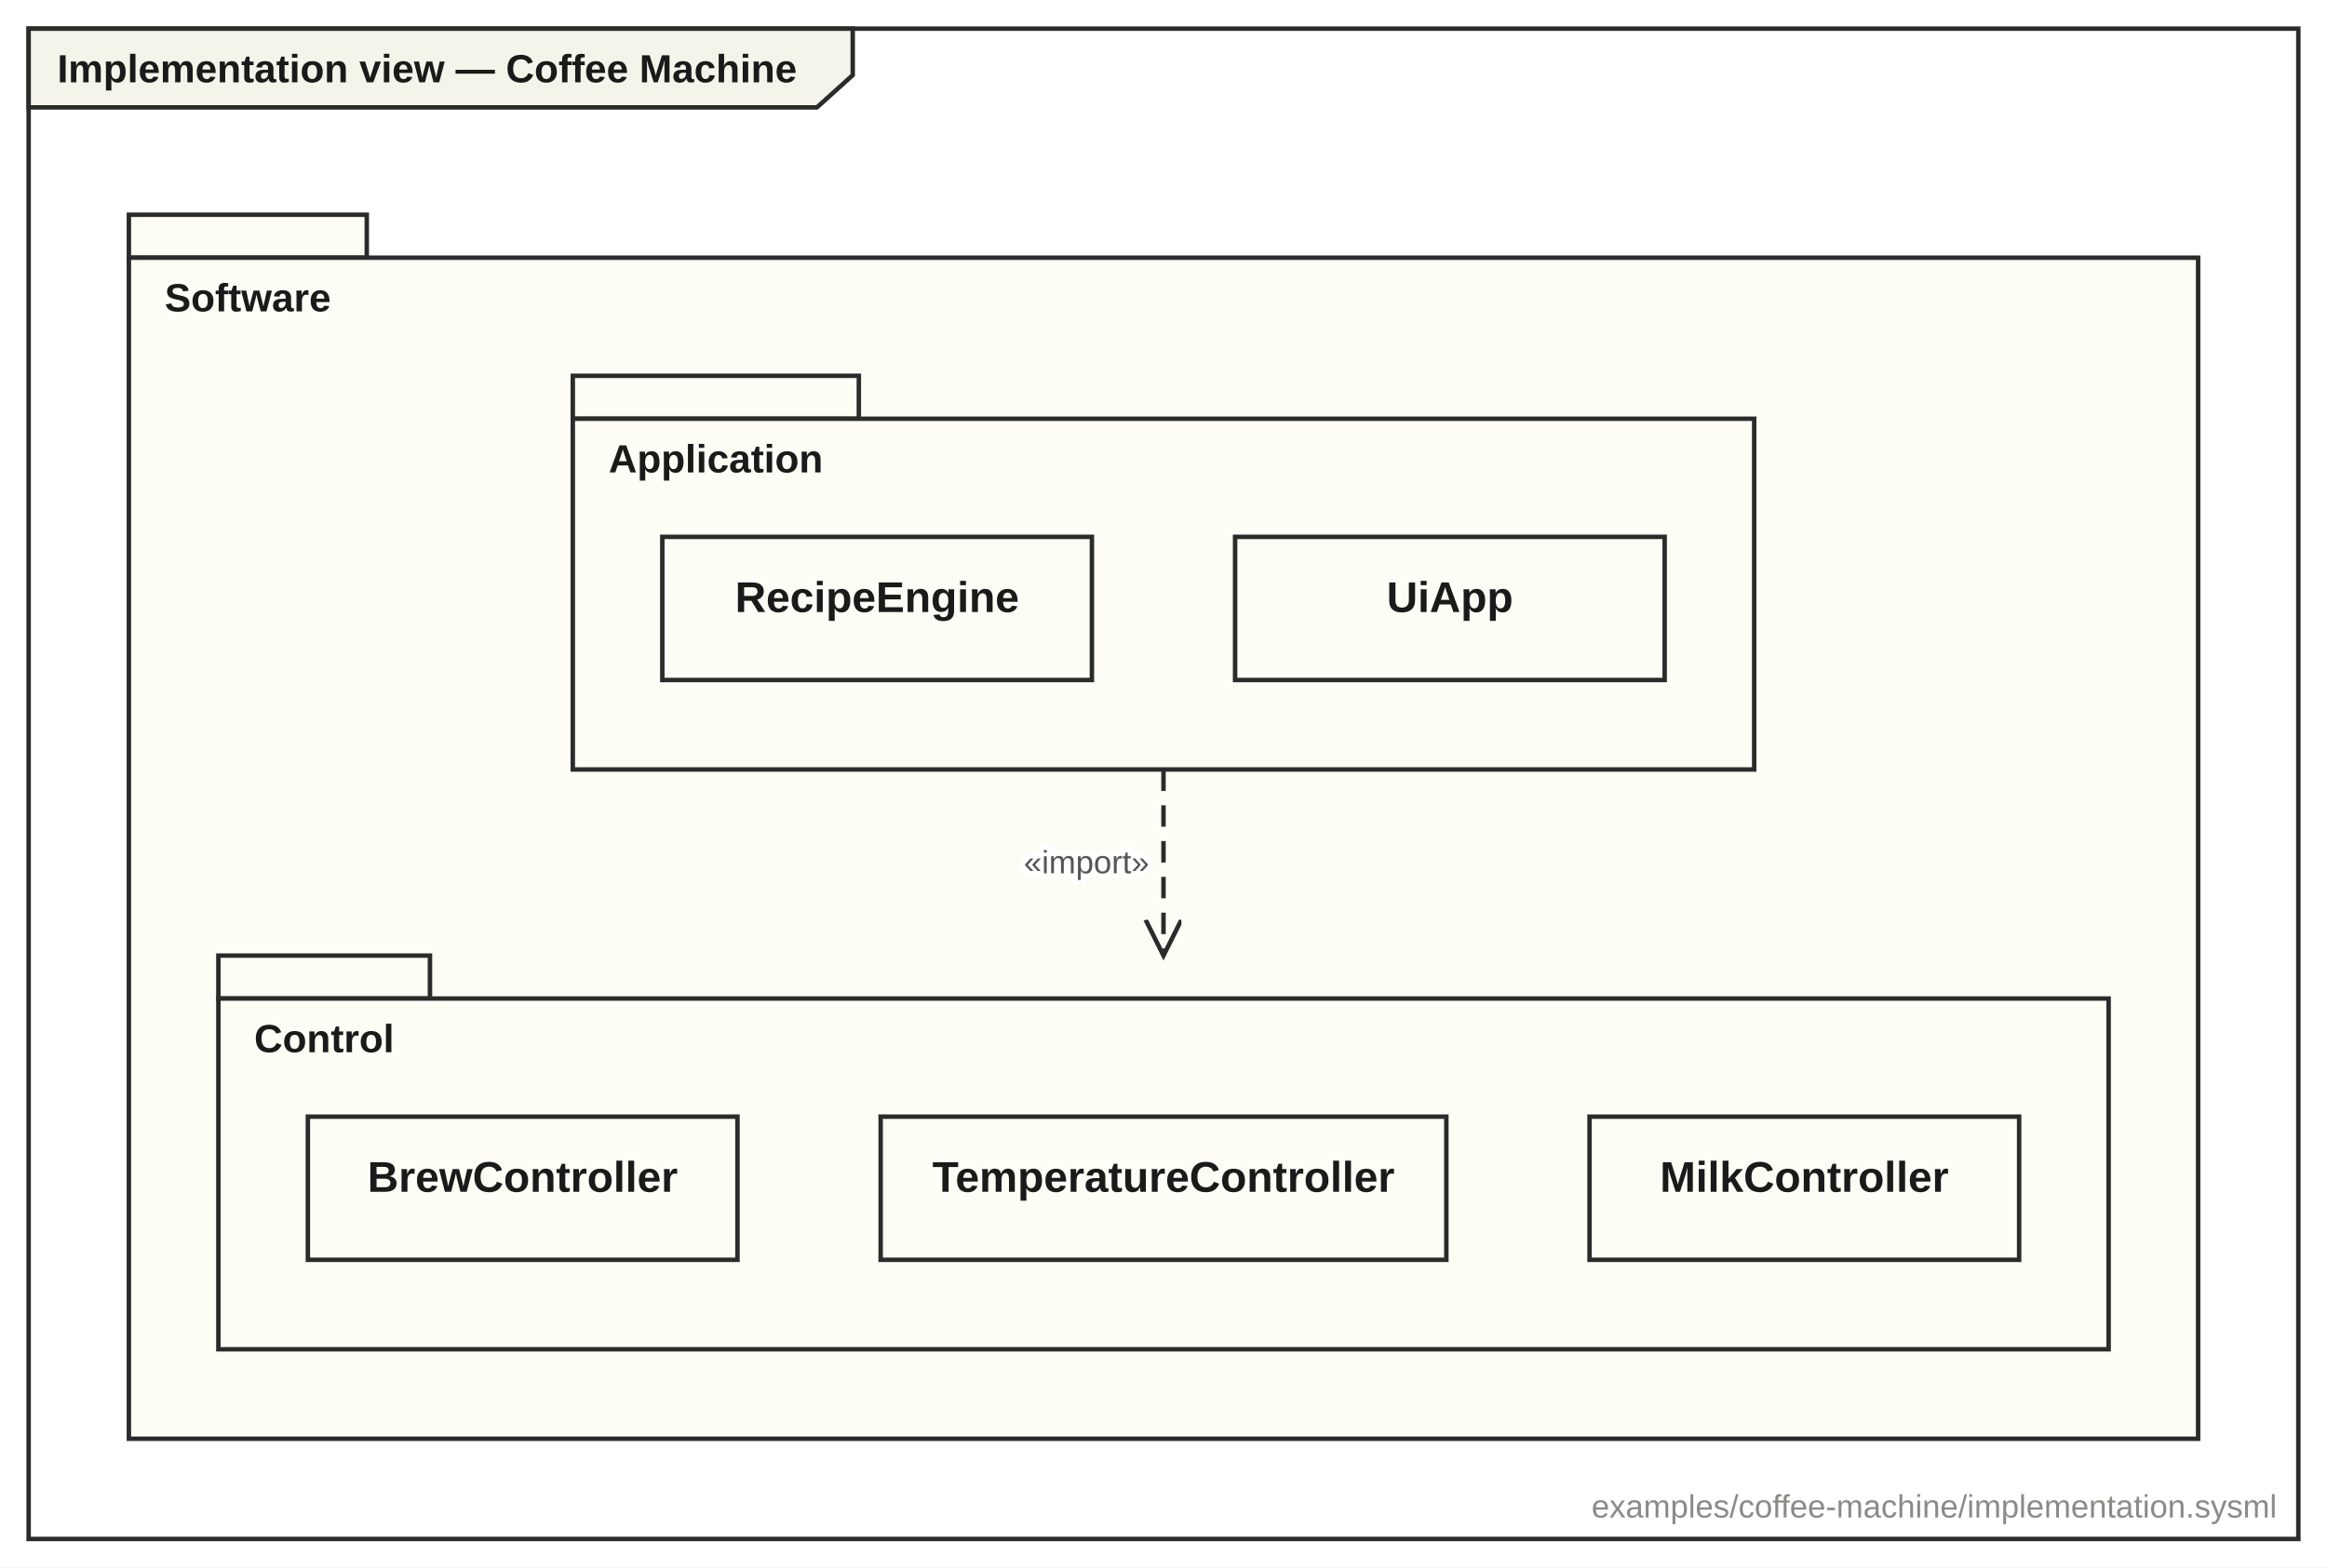
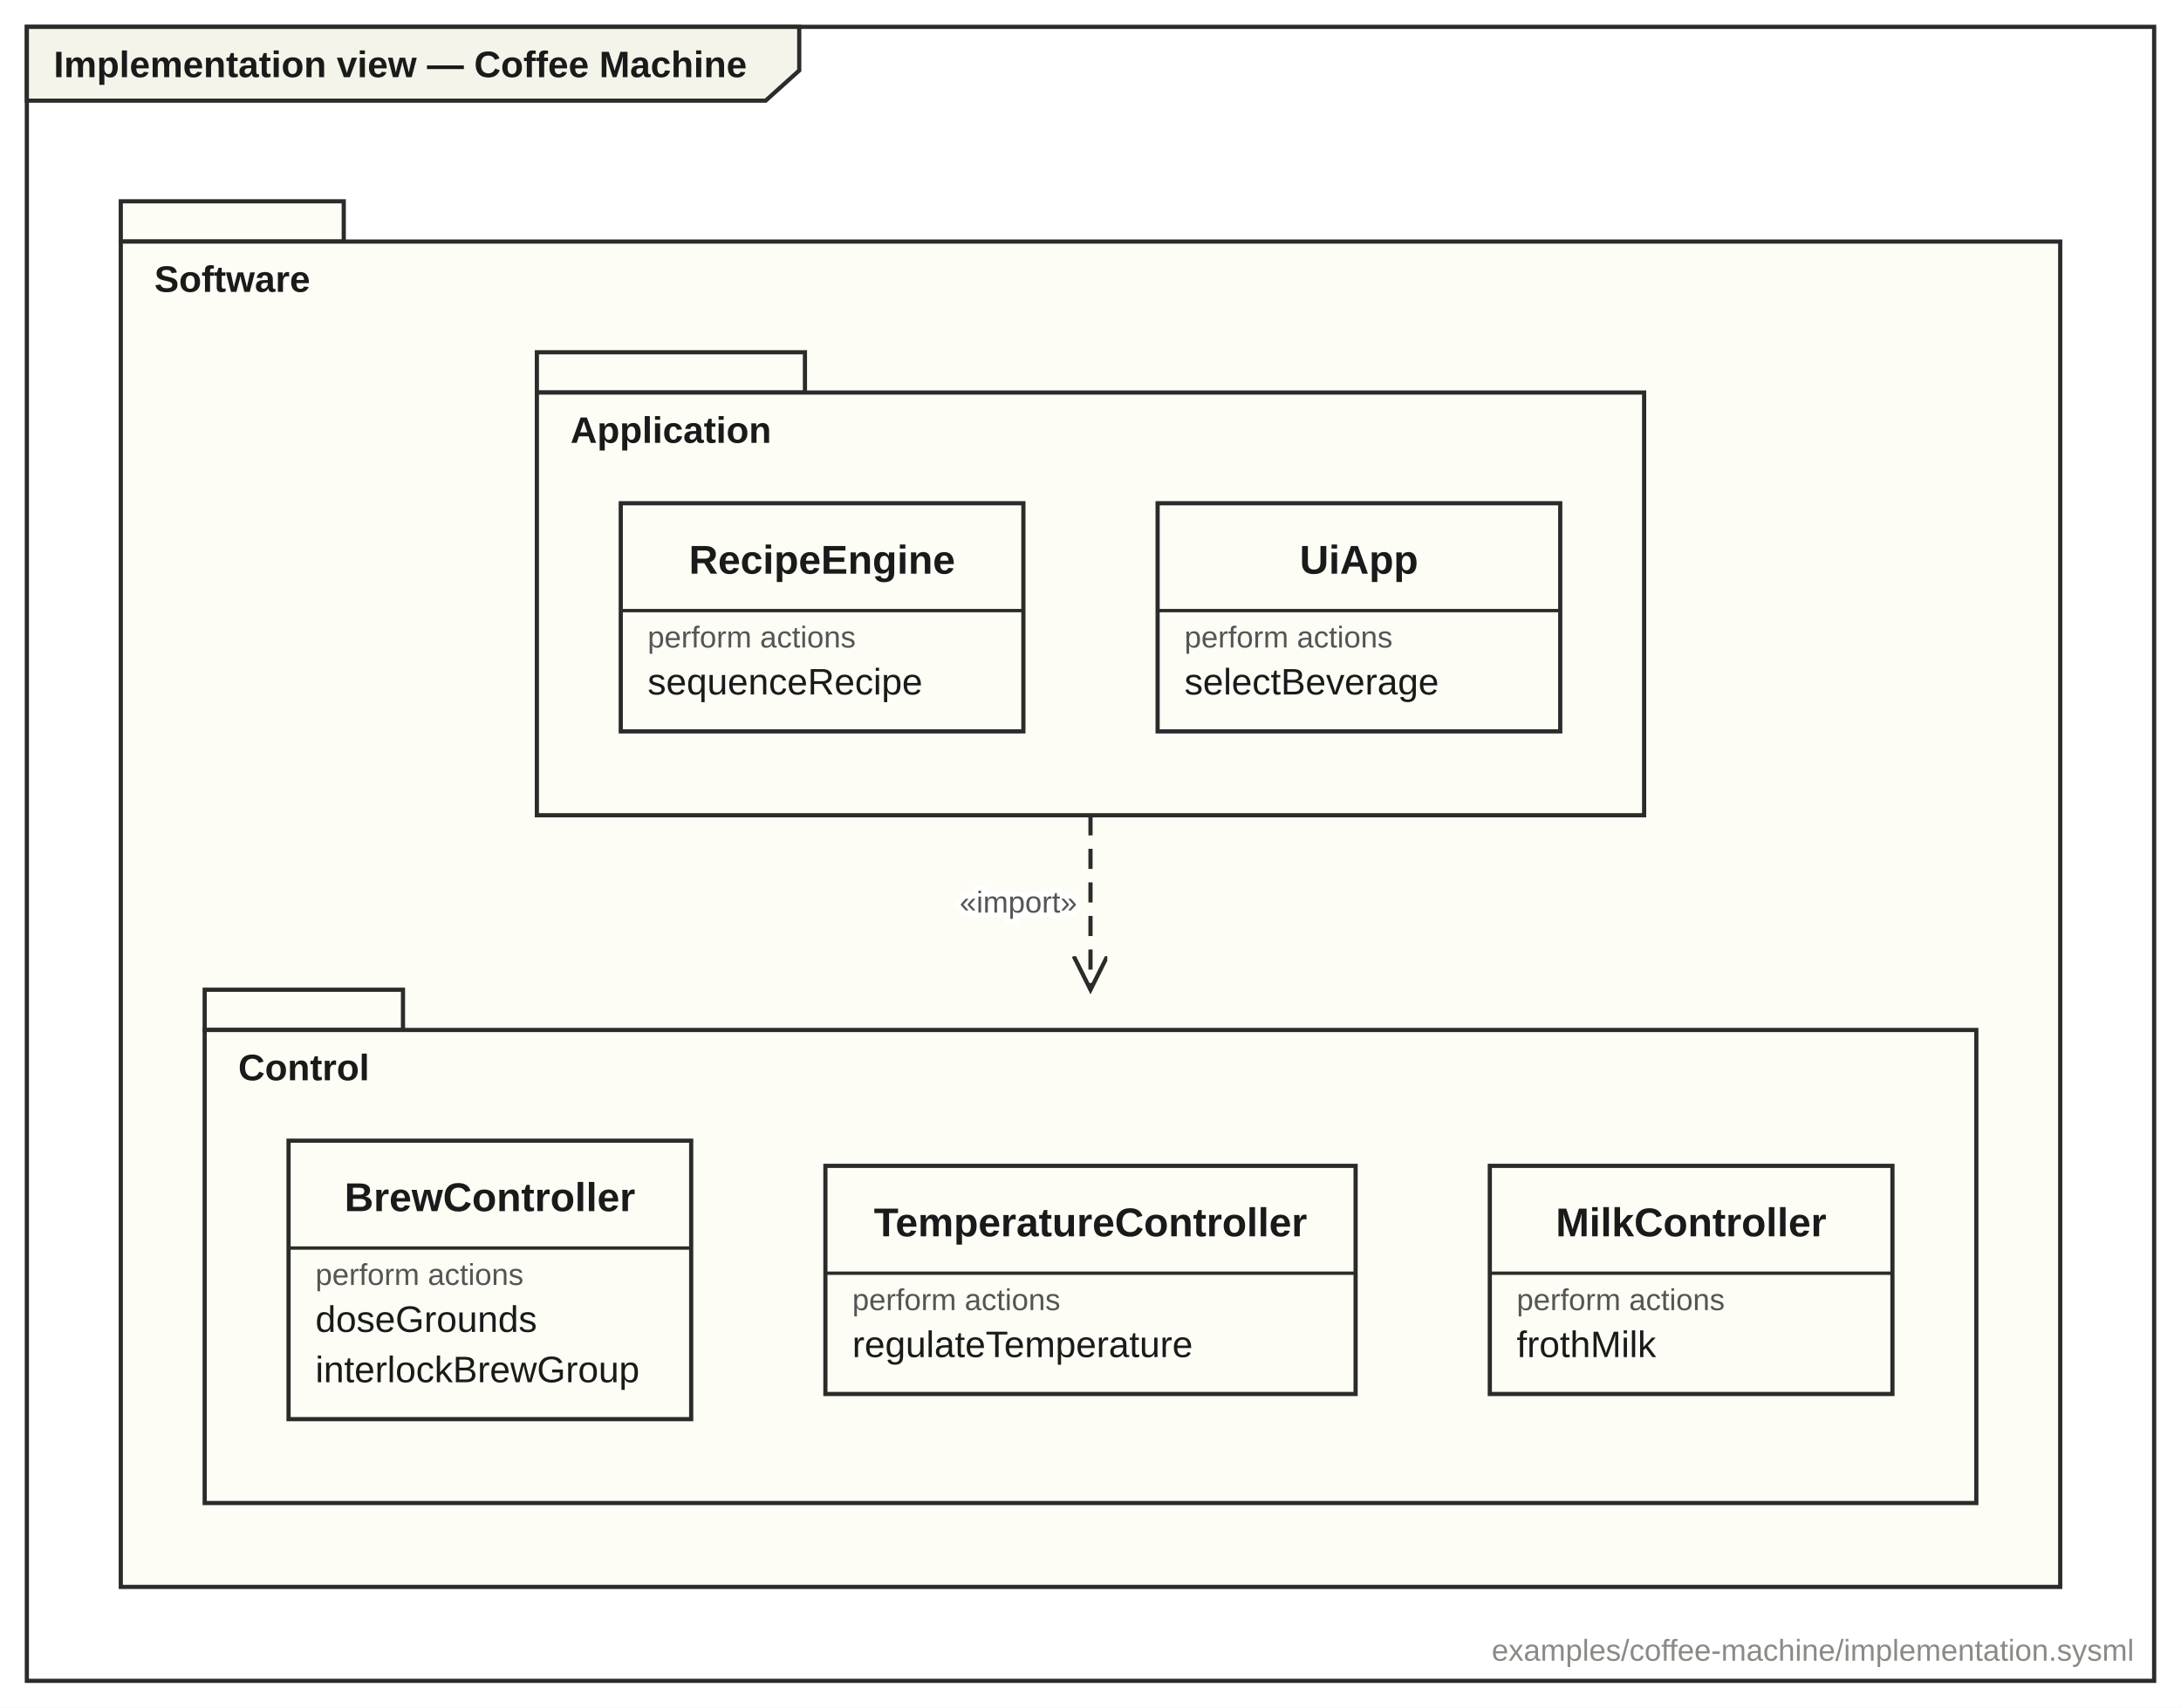
- <svg xmlns="http://www.w3.org/2000/svg" width="650.02" height="438" viewBox="0 0 650.02 438" font-family="Arial, Helvetica, Segoe UI, sans-serif">
+ <svg xmlns="http://www.w3.org/2000/svg" width="650.02" height="509" viewBox="0 0 650.02 509" font-family="Arial, Helvetica, Segoe UI, sans-serif">
  <defs>
    <marker id="triangle" markerWidth="14" markerHeight="12" refX="12" refY="5" orient="auto-start-reverse" markerUnits="userSpaceOnUse">
      <path d="M0,0 L12,5 L0,10 z" fill="white" stroke="#2b2b2b" stroke-width="1.25" />
    </marker>
    <marker id="diamond" markerWidth="18" markerHeight="12" refX="15" refY="5" orient="auto-start-reverse" markerUnits="userSpaceOnUse">
      <path d="M1,5 L8,1 L15,5 L8,9 z" fill="#2b2b2b" stroke="#2b2b2b" />
    </marker>
    <marker id="openArrow" markerWidth="12" markerHeight="12" refX="10" refY="5" orient="auto" markerUnits="userSpaceOnUse">
      <path d="M0,0 L10,5 L0,10" fill="none" stroke="#2b2b2b" stroke-width="1.25" />
    </marker>
  </defs>
-   <rect x="0" y="0" width="650.02" height="438" fill="white" />
-   <rect x="8" y="8" width="634.02" height="422" fill="none" stroke="#2b2b2b" stroke-width="1.25" />
+   <rect x="0" y="0" width="650.02" height="509" fill="white" />
+   <rect x="8" y="8" width="634.02" height="493" fill="none" stroke="#2b2b2b" stroke-width="1.25" />
  <path d="M8,8 L8,30 L228.202,30 L238.202,21 L238.202,8 Z" fill="#f4f4ea" stroke="#2b2b2b" stroke-width="1.25" />
  <text x="16" y="23" font-size="11" font-weight="600" fill="#1a1a1a">Implementation view — Coffee Machine</text>
-   <text x="636.02" y="424" text-anchor="end" font-size="9" fill="#8a8a86">examples/coffee-machine/implementation.sysml</text>
+   <text x="636.02" y="495" text-anchor="end" font-size="9" fill="#8a8a86">examples/coffee-machine/implementation.sysml</text>
  <g>
    <rect x="36" y="60" width="66.453" height="12" fill="#fdfdf6" stroke="#2b2b2b" stroke-width="1.25" />
-     <rect x="36" y="72" width="578.02" height="330" fill="#fdfdf6" stroke="#2b2b2b" stroke-width="1.25" />
+     <rect x="36" y="72" width="578.02" height="401" fill="#fdfdf6" stroke="#2b2b2b" stroke-width="1.25" />
    <text x="46" y="87" font-size="11" font-weight="600" fill="#1a1a1a">Software</text>
  </g>
  <g>
-     <rect x="61" y="267" width="59.105" height="12" fill="#fdfdf6" stroke="#2b2b2b" stroke-width="1.25" />
-     <rect x="61" y="279" width="528.02" height="98" fill="#fdfdf6" stroke="#2b2b2b" stroke-width="1.25" />
-     <text x="71" y="294" font-size="11" font-weight="600" fill="#1a1a1a">Control</text>
+     <rect x="61" y="295" width="59.105" height="12" fill="#fdfdf6" stroke="#2b2b2b" stroke-width="1.25" />
+     <rect x="61" y="307" width="528.02" height="141" fill="#fdfdf6" stroke="#2b2b2b" stroke-width="1.25" />
+     <text x="71" y="322" font-size="11" font-weight="600" fill="#1a1a1a">Control</text>
  </g>
  <g>
-     <rect x="86" y="312" width="120" height="40" fill="#fdfdf6" stroke="#2b2b2b" stroke-width="1.25" />
-     <text x="146" y="333" text-anchor="middle" font-size="12" font-weight="600" fill="#1a1a1a">BrewController</text>
+     <rect x="86" y="340" width="120" height="83" fill="#fdfdf6" stroke="#2b2b2b" stroke-width="1.25" />
+     <text x="146" y="361" text-anchor="middle" font-size="12" font-weight="600" fill="#1a1a1a">BrewController</text>
+     <line x1="86" y1="372" x2="206" y2="372" stroke="#2b2b2b" stroke-width="1" />
+     <text x="94" y="383" font-size="9" fill="#555555">perform actions</text>
+     <text x="94" y="397" font-size="11" fill="#1a1a1a">doseGrounds</text>
+     <text x="94" y="412" font-size="11" fill="#1a1a1a">interlockBrewGroup</text>
  </g>
  <g>
-     <rect x="246" y="312" width="158.02" height="40" fill="#fdfdf6" stroke="#2b2b2b" stroke-width="1.25" />
-     <text x="325.01" y="333" text-anchor="middle" font-size="12" font-weight="600" fill="#1a1a1a">TemperatureController</text>
+     <rect x="246" y="347.5" width="158.02" height="68" fill="#fdfdf6" stroke="#2b2b2b" stroke-width="1.25" />
+     <text x="325.01" y="368.5" text-anchor="middle" font-size="12" font-weight="600" fill="#1a1a1a">TemperatureController</text>
+     <line x1="246" y1="379.5" x2="404.02" y2="379.5" stroke="#2b2b2b" stroke-width="1" />
+     <text x="254" y="390.5" font-size="9" fill="#555555">perform actions</text>
+     <text x="254" y="404.5" font-size="11" fill="#1a1a1a">regulateTemperature</text>
  </g>
  <g>
-     <rect x="444.02" y="312" width="120" height="40" fill="#fdfdf6" stroke="#2b2b2b" stroke-width="1.25" />
-     <text x="504.02" y="333" text-anchor="middle" font-size="12" font-weight="600" fill="#1a1a1a">MilkController</text>
+     <rect x="444.02" y="347.5" width="120" height="68" fill="#fdfdf6" stroke="#2b2b2b" stroke-width="1.25" />
+     <text x="504.02" y="368.5" text-anchor="middle" font-size="12" font-weight="600" fill="#1a1a1a">MilkController</text>
+     <line x1="444.02" y1="379.5" x2="564.02" y2="379.5" stroke="#2b2b2b" stroke-width="1" />
+     <text x="452.02" y="390.5" font-size="9" fill="#555555">perform actions</text>
+     <text x="452.02" y="404.5" font-size="11" fill="#1a1a1a">frothMilk</text>
  </g>
  <g>
    <rect x="160.01" y="105" width="79.895" height="12" fill="#fdfdf6" stroke="#2b2b2b" stroke-width="1.25" />
-     <rect x="160.01" y="117" width="330" height="98" fill="#fdfdf6" stroke="#2b2b2b" stroke-width="1.25" />
+     <rect x="160.01" y="117" width="330" height="126" fill="#fdfdf6" stroke="#2b2b2b" stroke-width="1.25" />
    <text x="170.01" y="132" font-size="11" font-weight="600" fill="#1a1a1a">Application</text>
  </g>
  <g>
-     <rect x="185.01" y="150" width="120" height="40" fill="#fdfdf6" stroke="#2b2b2b" stroke-width="1.25" />
+     <rect x="185.01" y="150" width="120" height="68" fill="#fdfdf6" stroke="#2b2b2b" stroke-width="1.25" />
    <text x="245.01" y="171" text-anchor="middle" font-size="12" font-weight="600" fill="#1a1a1a">RecipeEngine</text>
+     <line x1="185.01" y1="182" x2="305.01" y2="182" stroke="#2b2b2b" stroke-width="1" />
+     <text x="193.01" y="193" font-size="9" fill="#555555">perform actions</text>
+     <text x="193.01" y="207" font-size="11" fill="#1a1a1a">sequenceRecipe</text>
  </g>
  <g>
-     <rect x="345.01" y="150" width="120" height="40" fill="#fdfdf6" stroke="#2b2b2b" stroke-width="1.25" />
+     <rect x="345.01" y="150" width="120" height="68" fill="#fdfdf6" stroke="#2b2b2b" stroke-width="1.25" />
    <text x="405.01" y="171" text-anchor="middle" font-size="12" font-weight="600" fill="#1a1a1a">UiApp</text>
+     <line x1="345.01" y1="182" x2="465.01" y2="182" stroke="#2b2b2b" stroke-width="1" />
+     <text x="353.01" y="193" font-size="9" fill="#555555">perform actions</text>
+     <text x="353.01" y="207" font-size="11" fill="#1a1a1a">selectBeverage</text>
  </g>
-   <polyline points="325.01,215 325.01,267" fill="none" stroke="#2b2b2b" stroke-width="1.25" stroke-dasharray="6 4" marker-end="url(#openArrow)" />
-   <text x="303.505" y="244" text-anchor="middle" font-size="9" fill="#555555" paint-order="stroke" stroke="white" stroke-width="3">«import»</text>
+   <polyline points="325.01,243 325.01,295" fill="none" stroke="#2b2b2b" stroke-width="1.25" stroke-dasharray="6 4" marker-end="url(#openArrow)" />
+   <text x="303.505" y="272" text-anchor="middle" font-size="9" fill="#555555" paint-order="stroke" stroke="white" stroke-width="3">«import»</text>
</svg>
